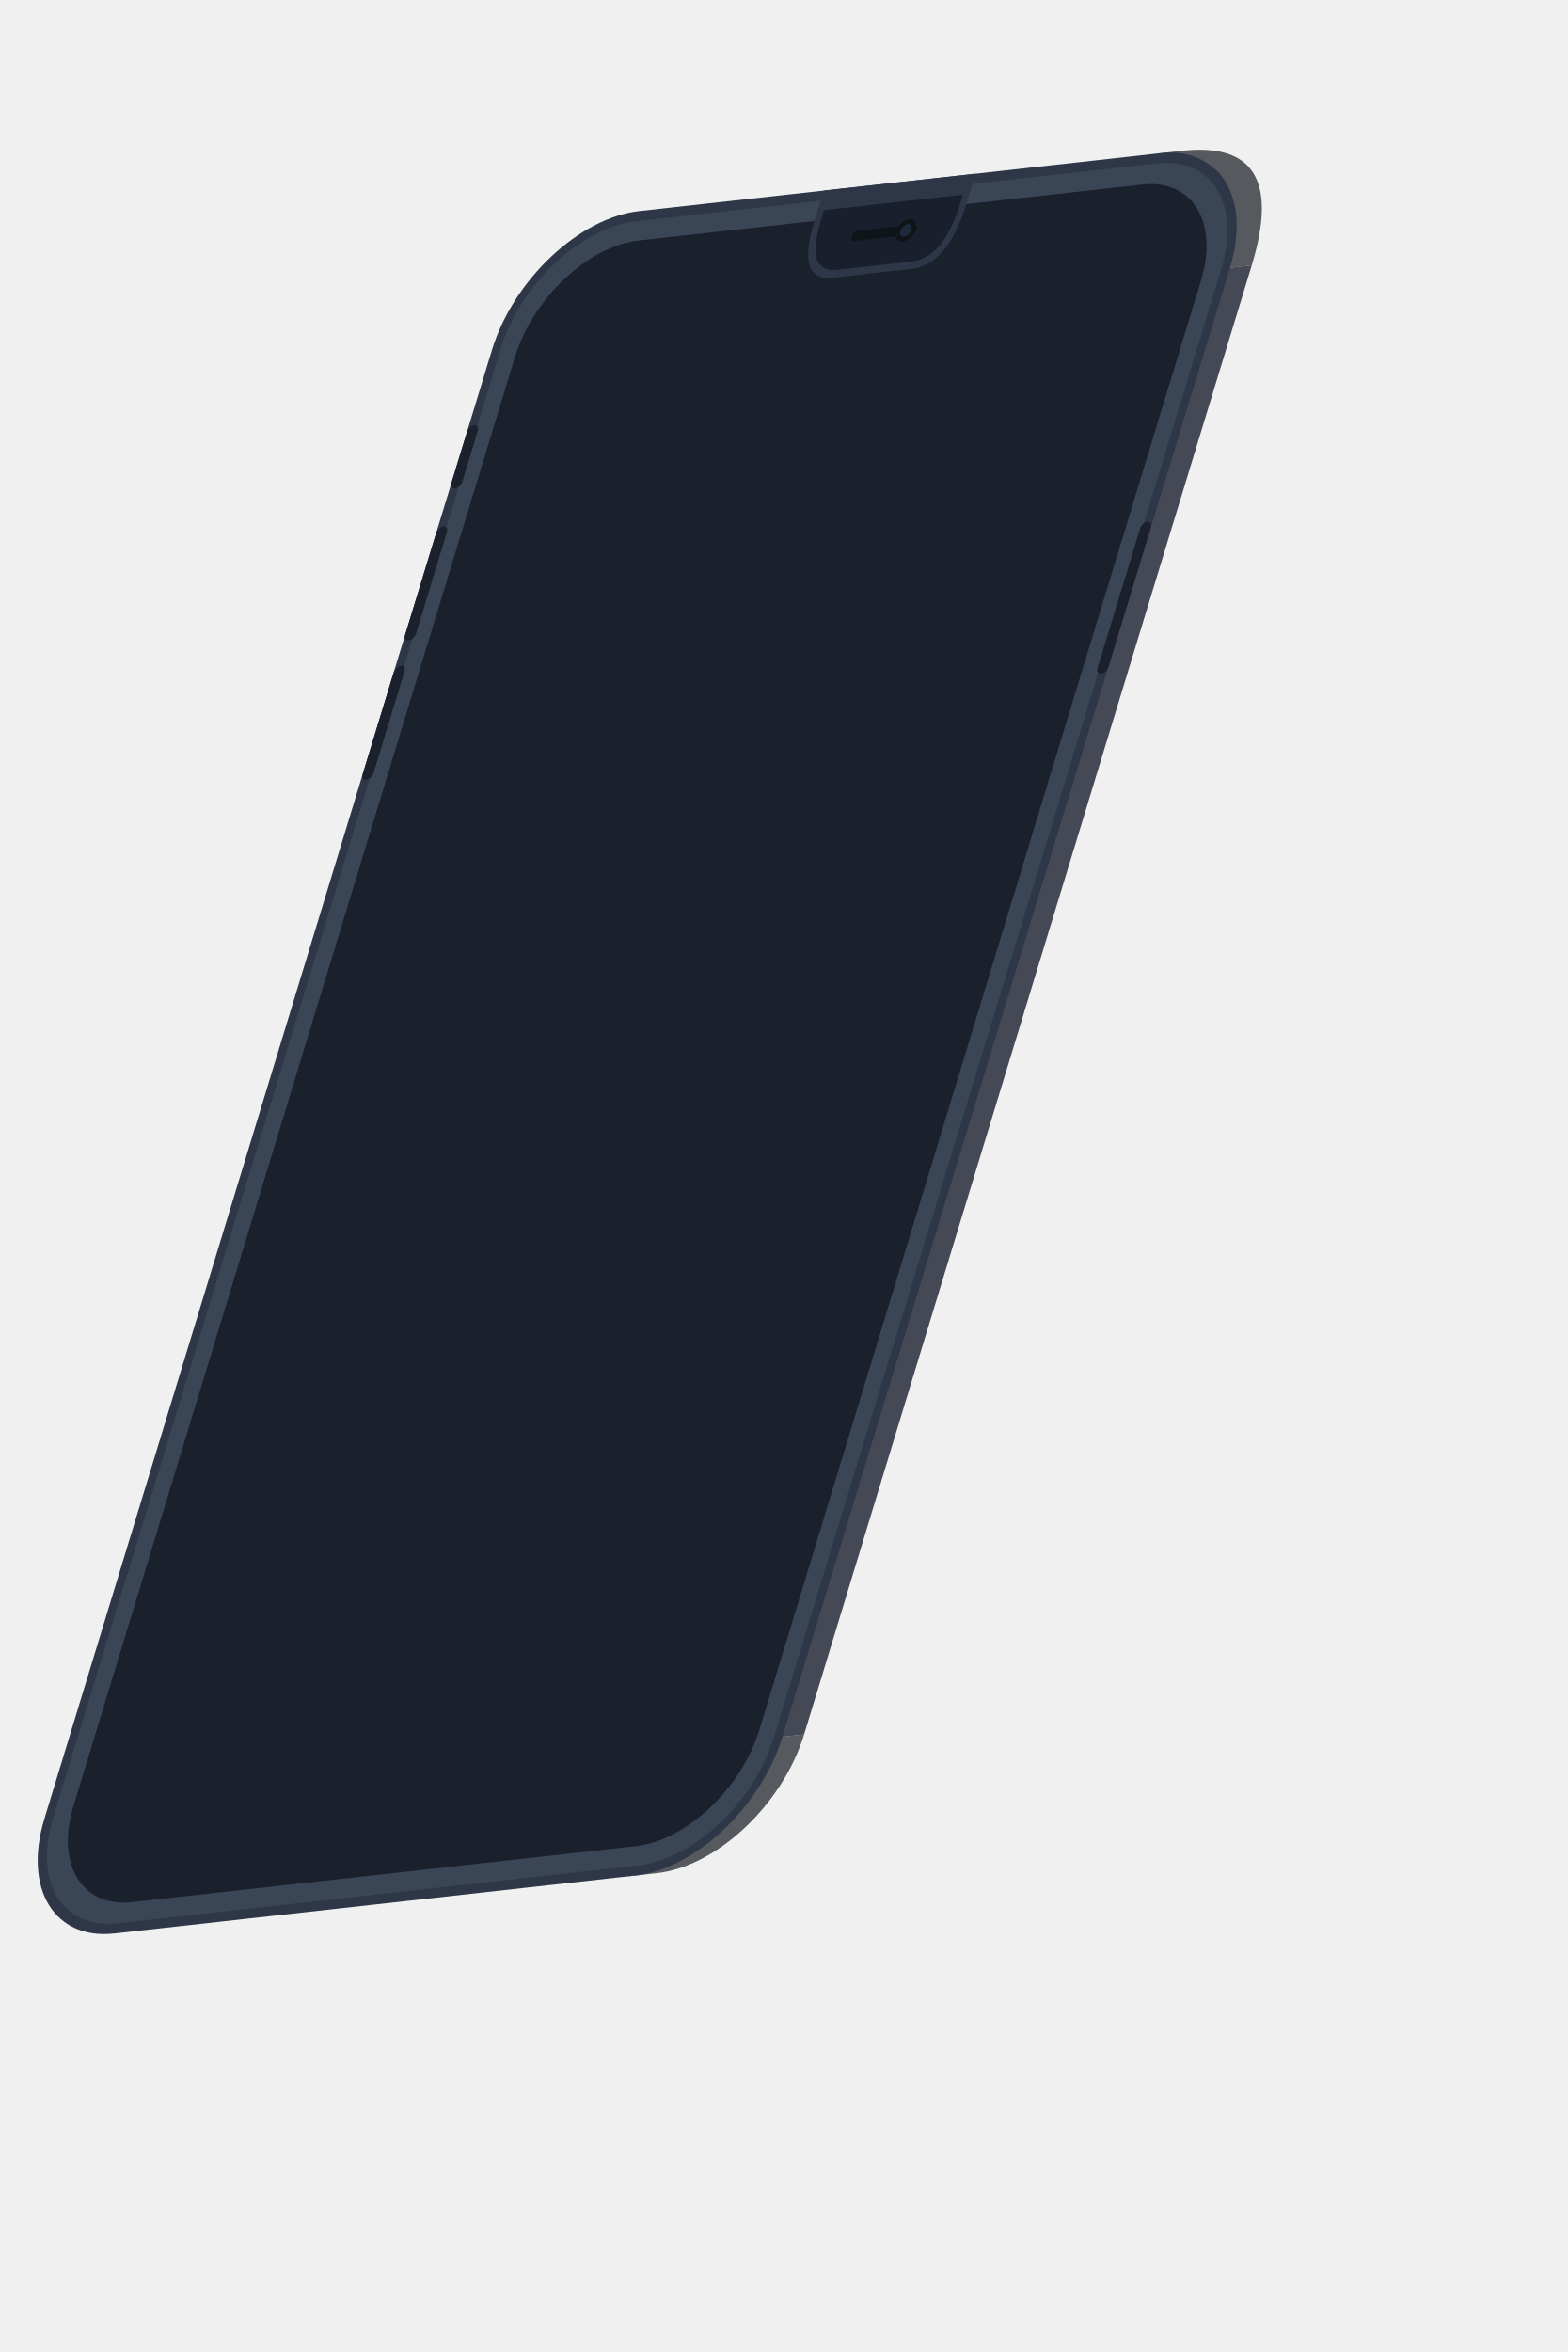
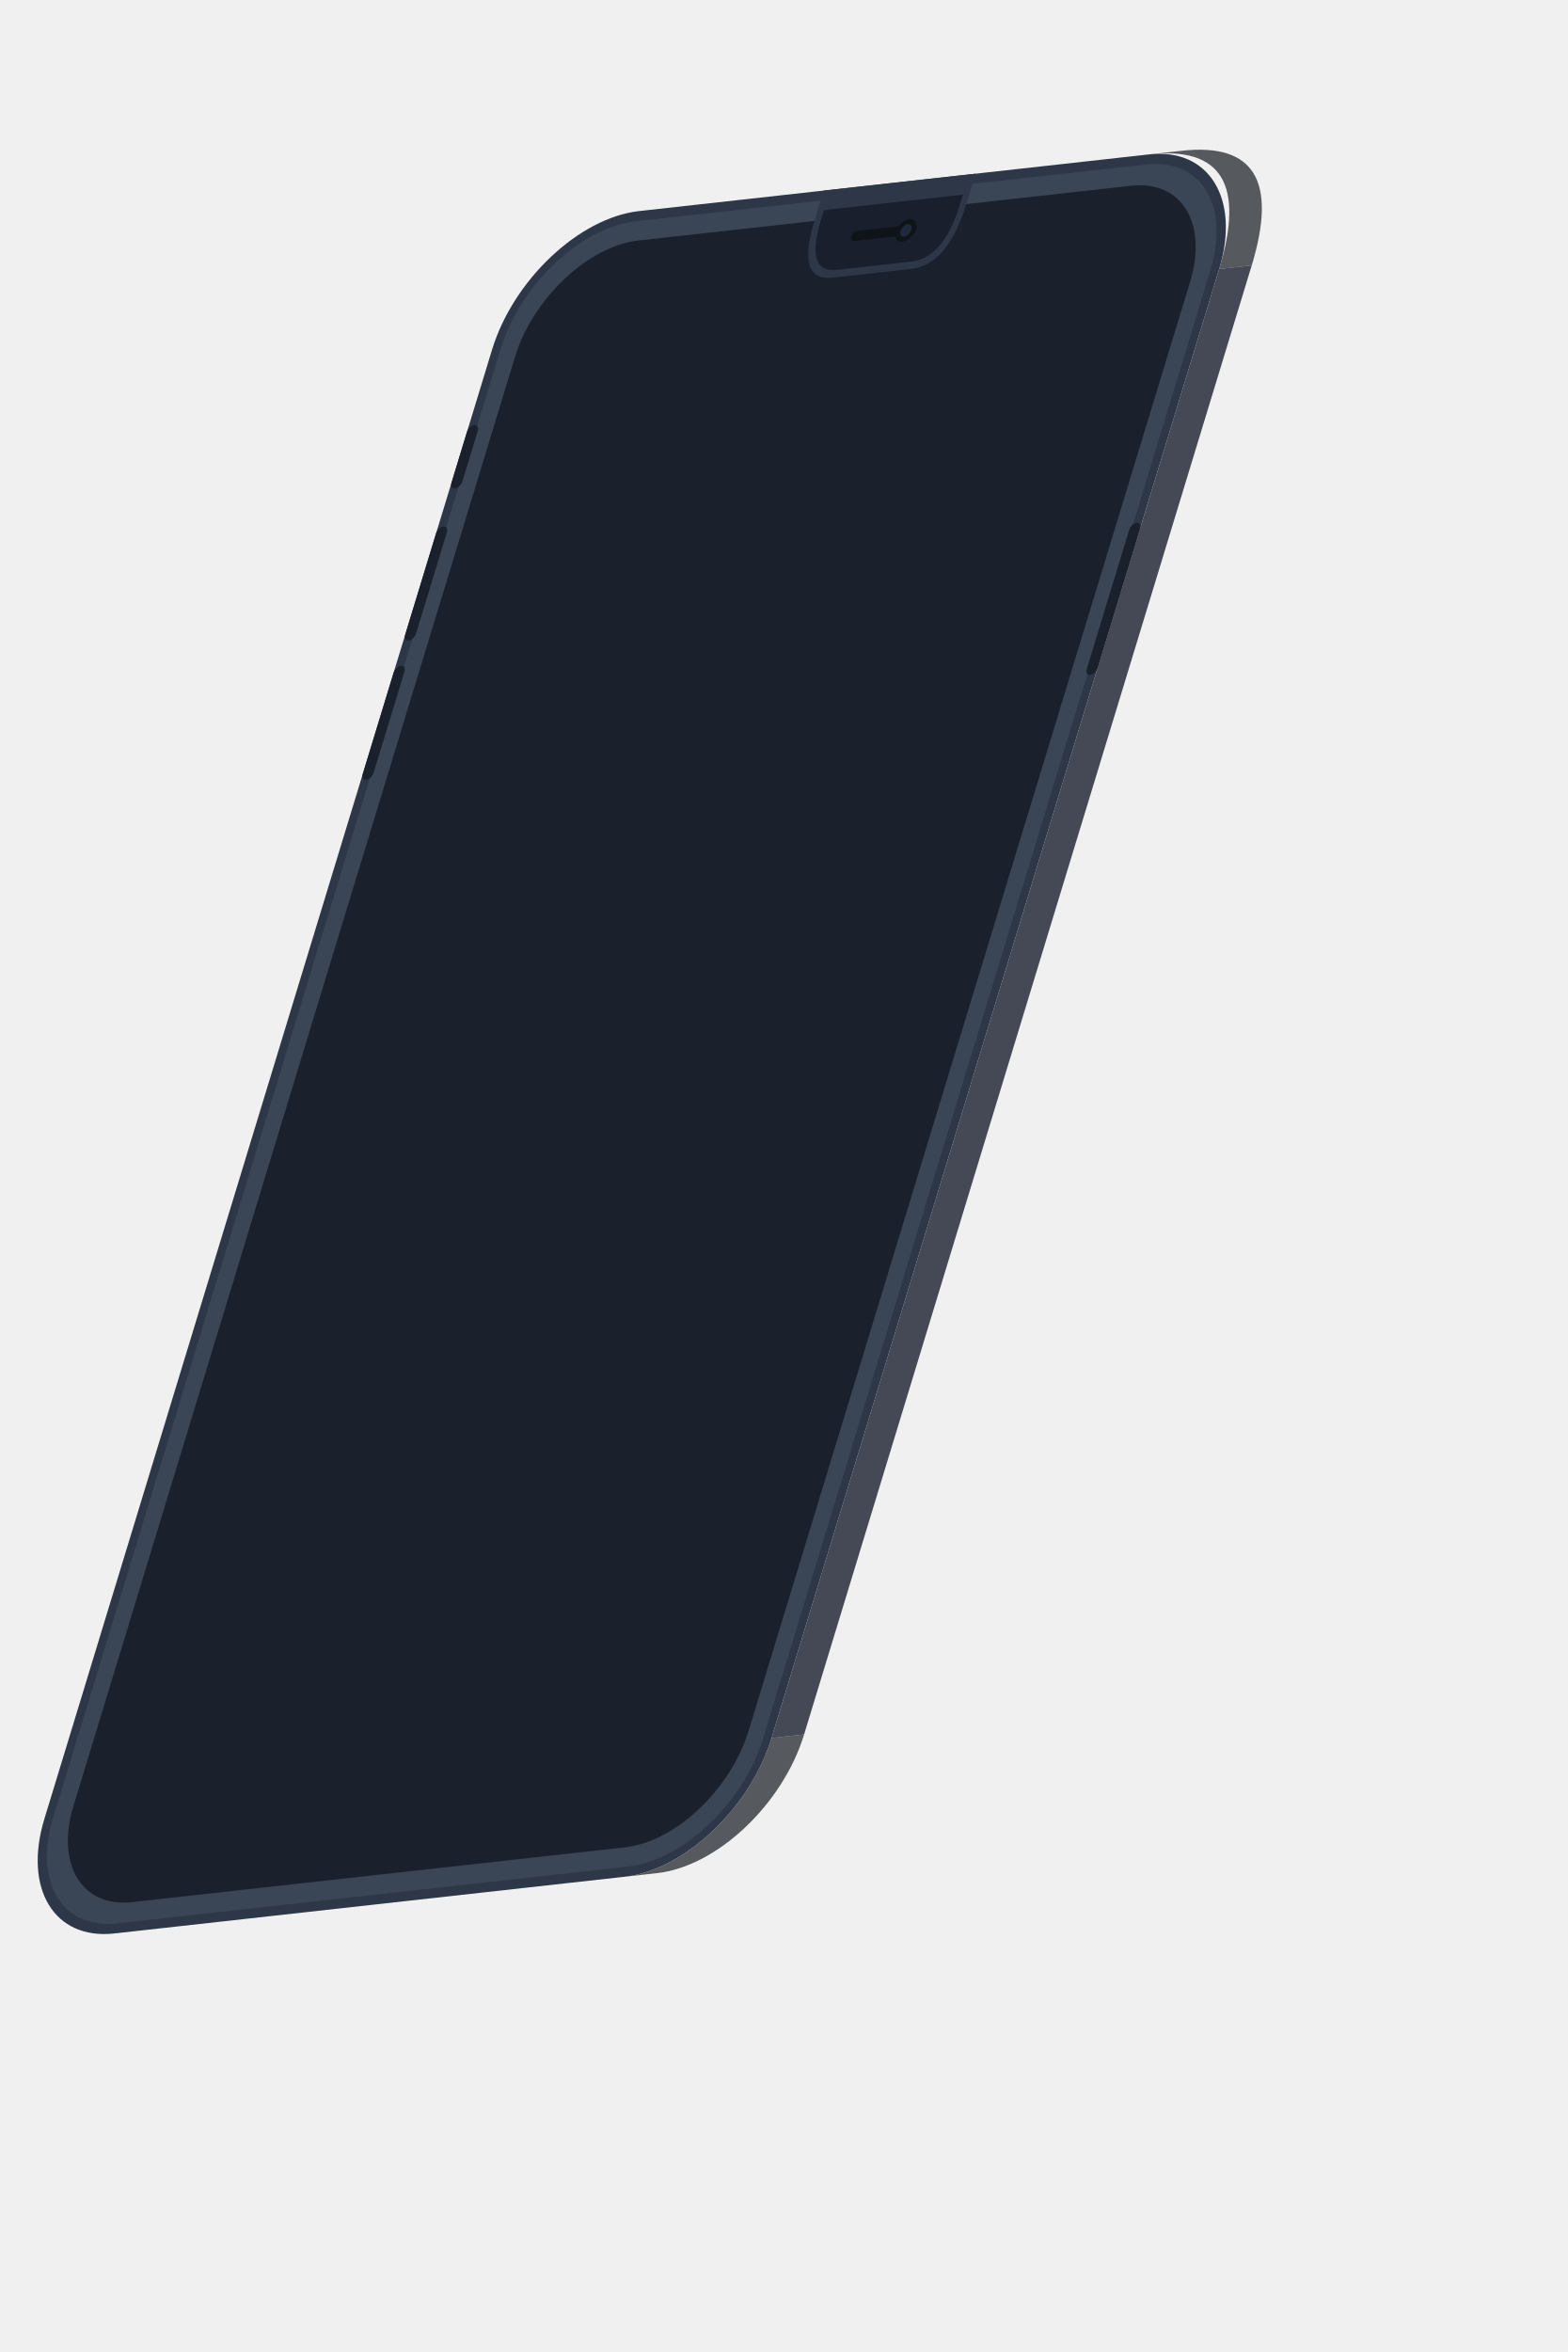
<svg xmlns="http://www.w3.org/2000/svg" width="500" height="750" viewBox="0 0 650 950" fill="none">
  <g transform="matrix(0.9, -0.1, -0.32, 1.05, 220, 80)">
    <g>
      <path d="M 335 50 L 350 50 L 350 630 L 335 630 L 335 50 Z" fill="#1A1F2E" opacity="0.8" />
      <path d="M 335 50 Q 335 0, 285 0 L 300 0 Q 350 0, 350 50 L 335 50 Z" fill="#14181F" opacity="0.7" />
      <path d="M 335 630 L 350 630 A 50 50 0 0 1 300 680 L 285 680 A 50 50 0 0 0 335 630 Z" fill="#14181F" opacity="0.7" />
    </g>
-     <rect x="0" y="0" width="340" height="680" rx="50" fill="#2D3748" />
-     <rect x="4" y="4" width="332" height="672" rx="46" fill="#3A4556" />
+     <rect x="0" y="0" width="335" height="680" rx="50" fill="#2D3748" />
+     <rect x="4" y="4" width="327" height="672" rx="46" fill="#3A4556" />
    <g>
-       <rect x="12" y="12" width="316" height="656" rx="42" fill="#1A202C" />
+       <rect x="12" y="12" width="311" height="656" rx="42" fill="#1A202C" />
      <mask id="screen-mask-left">
-         <rect x="12" y="12" width="316" height="656" rx="42" fill="white" />
+         <rect x="12" y="12" width="311" height="656" rx="42" fill="white" />
        <path d="M 135 12 Q 135 32, 152 32 L 188 32 Q 205 32, 205 12 Z" fill="black" />
      </mask>
-       <image x="12" y="12" width="316" height="656" href="" preserveAspectRatio="xMidYMid slice" mask="url(#screen-mask-left)" />
-       <rect x="12" y="12" width="316" height="656" rx="42" fill="transparent" mask="url(#screen-mask-left)" />
+       <image x="12" y="12" width="311" height="656" href="" preserveAspectRatio="xMidYMid slice" mask="url(#screen-mask-left)" />
+       <rect x="12" y="12" width="311" height="656" rx="42" fill="transparent" mask="url(#screen-mask-left)" />
    </g>
    <g>
      <path d="M 135 12 Q 135 36, 152 36 L 188 36 Q 205 36, 205 12 L 205 0 L 135 0 Z" fill="#2D3748" />
      <path d="M 138 12 Q 138 33, 153 33 L 187 33 Q 202 33, 202 12 L 202 8 L 138 8 Z" fill="#1A1F2E" />
      <rect x="155" y="18" width="30" height="4" rx="2" fill="#0F1419" />
      <circle cx="180" cy="20" r="4.5" fill="#0F1419" />
      <circle cx="180" cy="20" r="2.5" fill="#1E293B" />
    </g>
-     <rect x="335" y="150" width="5" height="60" rx="2.5" fill="#1A202C" />
+     <rect x="330" y="150" width="5" height="60" rx="2.5" fill="#1A202C" />
    <rect x="0" y="120" width="5" height="45" rx="2.5" fill="#1A202C" />
    <rect x="0" y="175" width="5" height="45" rx="2.5" fill="#1A202C" />
    <rect x="0" y="80" width="5" height="25" rx="2.5" fill="#1A202C" />
  </g>
</svg>
